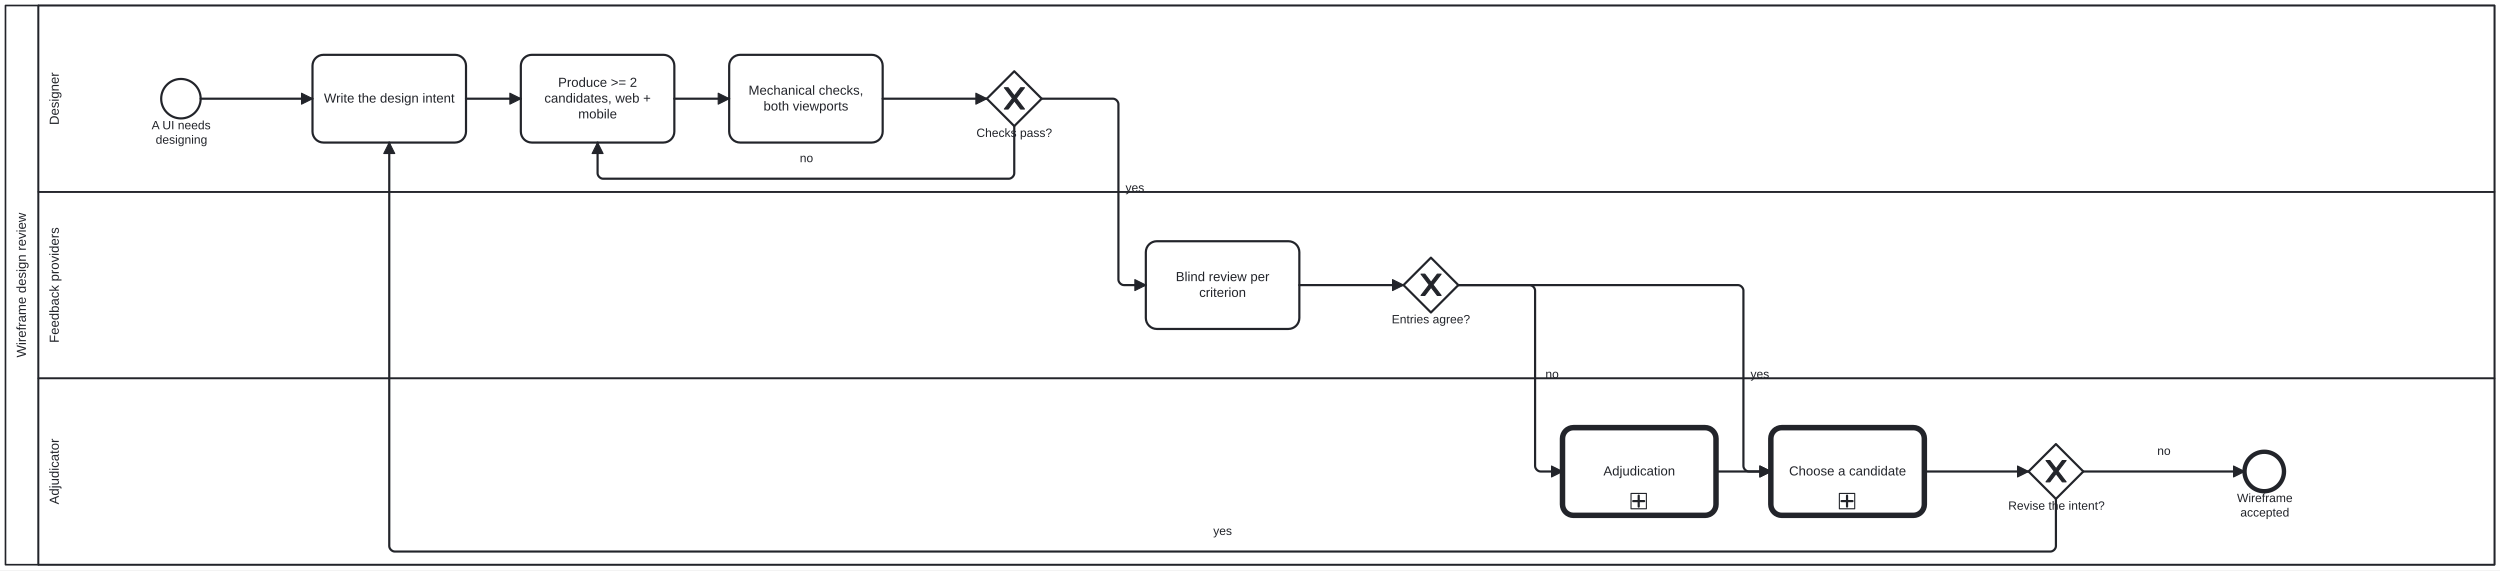
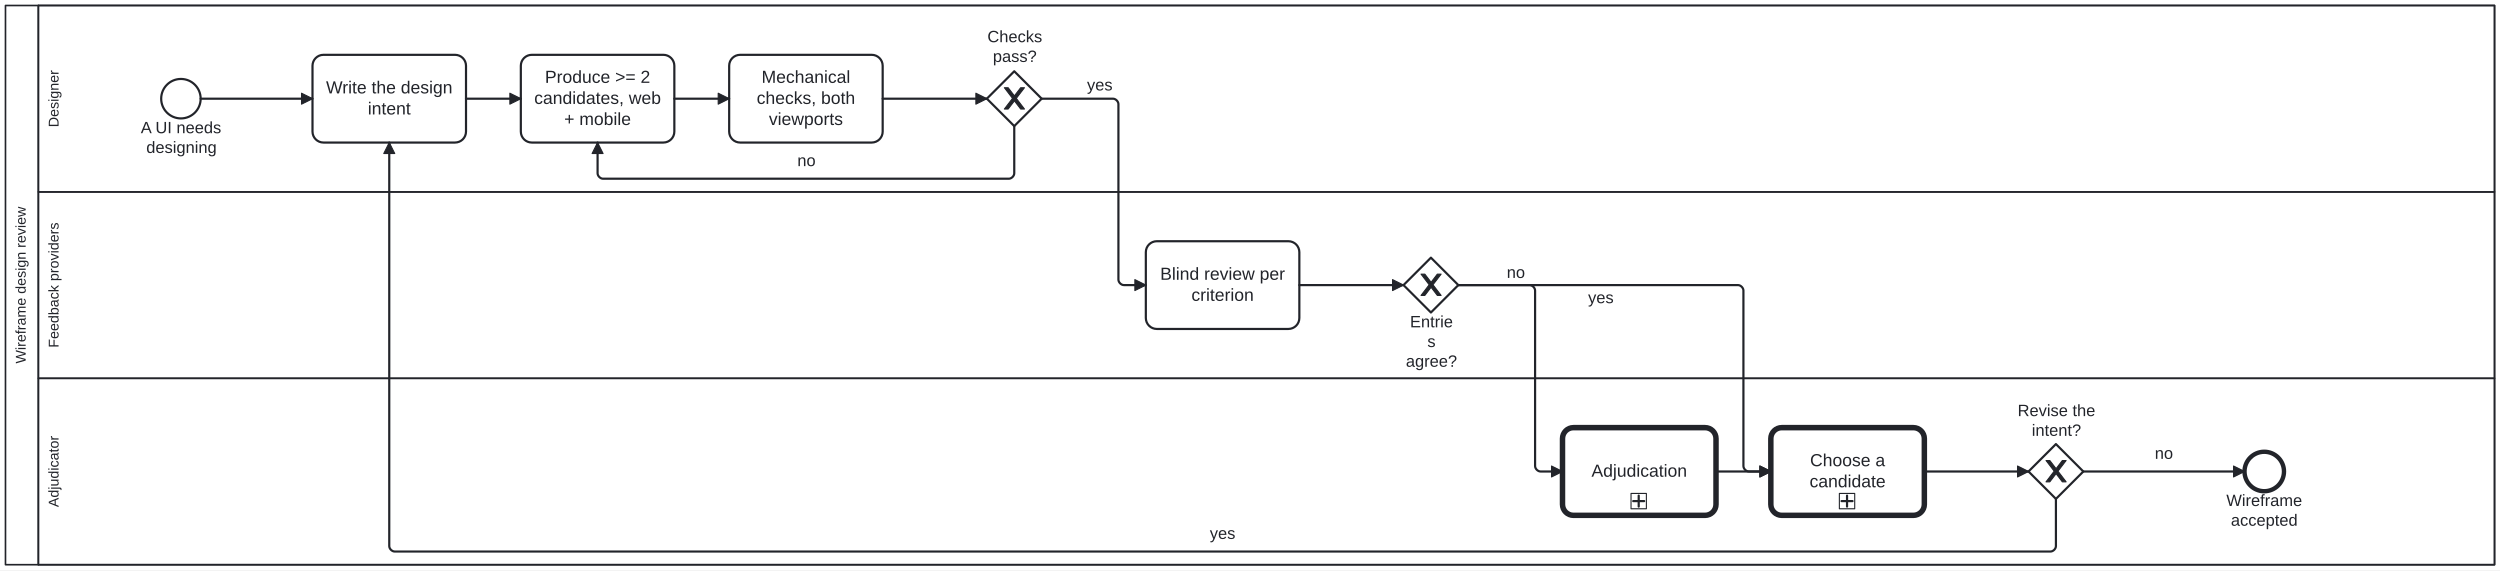
<svg xmlns="http://www.w3.org/2000/svg" width="100%" style="max-width:100%;height:auto" viewBox="155 75 2280 520" version="1.1">
  <rect x="155" y="75" width="2280" height="520" fill="#ffffff" />
  <g class="djs-group">
    <g class="djs-element djs-shape" data-element-id="Participant_Process_WireframeDesignReview" style="display: block;" transform="matrix(1 0 0 1 160 80)">
      <g class="djs-visual">
        <rect x="0" y="0" width="2270" height="510" rx="0" ry="0" style="stroke-linecap: round; stroke-linejoin: round; stroke: rgb(34, 36, 42); stroke-width: 1.5px; fill: white; fill-opacity: 0.95;" />
        <path style="fill: none; stroke-linecap: round; stroke-linejoin: round; stroke: rgb(34, 36, 42); stroke-width: 1.5px;" d="M30,0L30,510" />
-         <text lineHeight="1.2" class="djs-label" style="font-family: Arial, sans-serif; font-size: 12px; font-weight: normal; fill: rgb(34, 36, 42);" transform="matrix(-1.83697e-16 -1 1 -1.83697e-16 0 510)">
-           <tspan x="188.979" y="18.6">Wireframe design review</tspan>
+         <text lineHeight="1.05" class="djs-label" transform="matrix(-1.83697e-16 -1 1 -1.83697e-16 0 510)" style="font-family: Arial, sans-serif; font-size: 13px; font-weight: normal; fill: rgb(34, 36, 42);">
+           <tspan x="183.478" y="18.413">Wireframe design review</tspan>
        </text>
      </g>
      <rect class="djs-hit djs-hit-all" x="0" y="0" width="2270" height="510" style="fill: none; stroke-opacity: 0; stroke: white; stroke-width: 15px;" />
    </g>
    <g class="djs-children">
      <g class="djs-group">
        <g class="djs-element djs-shape" data-element-id="Lane_Adjudicator" style="display: block;" transform="matrix(1 0 0 1 190 420)">
          <g class="djs-visual">
            <rect x="0" y="0" width="2240" height="170" rx="0" ry="0" style="stroke-linecap: round; stroke-linejoin: round; stroke: rgb(34, 36, 42); stroke-width: 1.5px; fill: white; fill-opacity: 0.25;" />
-             <text lineHeight="1.2" class="djs-label" style="font-family: Arial, sans-serif; font-size: 12px; font-weight: normal; fill: rgb(34, 36, 42);" transform="matrix(-1.83697e-16 -1 1 -1.83697e-16 0 170)">
-               <tspan x="54.982" y="18.6">Adjudicator</tspan>
+             <text lineHeight="1.05" class="djs-label" transform="matrix(-1.83697e-16 -1 1 -1.83697e-16 0 170)" style="font-family: Arial, sans-serif; font-size: 13px; font-weight: normal; fill: rgb(34, 36, 42);">
+               <tspan x="52.481" y="18.413">Adjudicator</tspan>
            </text>
          </g>
          <rect class="djs-hit djs-hit-all" x="0" y="0" width="2240" height="170" style="fill: none; stroke-opacity: 0; stroke: white; stroke-width: 15px;" />
        </g>
      </g>
      <g class="djs-group">
        <g class="djs-element djs-shape" data-element-id="Lane_Reviewers" style="display: block;" transform="matrix(1 0 0 1 190 250)">
          <g class="djs-visual">
            <rect x="0" y="0" width="2240" height="170" rx="0" ry="0" style="stroke-linecap: round; stroke-linejoin: round; stroke: rgb(34, 36, 42); stroke-width: 1.5px; fill: white; fill-opacity: 0.25;" />
-             <text lineHeight="1.2" class="djs-label" style="font-family: Arial, sans-serif; font-size: 12px; font-weight: normal; fill: rgb(34, 36, 42);" transform="matrix(-1.83697e-16 -1 1 -1.83697e-16 0 170)">
-               <tspan x="32.307" y="18.6">Feedback providers</tspan>
+             <text lineHeight="1.05" class="djs-label" transform="matrix(-1.83697e-16 -1 1 -1.83697e-16 0 170)" style="font-family: Arial, sans-serif; font-size: 13px; font-weight: normal; fill: rgb(34, 36, 42);">
+               <tspan x="27.916" y="18.413">Feedback providers</tspan>
            </text>
          </g>
          <rect class="djs-hit djs-hit-all" x="0" y="0" width="2240" height="170" style="fill: none; stroke-opacity: 0; stroke: white; stroke-width: 15px;" />
        </g>
      </g>
      <g class="djs-group">
        <g class="djs-element djs-shape" data-element-id="Lane_Designer" style="display: block;" transform="matrix(1 0 0 1 190 80)">
          <g class="djs-visual">
            <rect x="0" y="0" width="2240" height="170" rx="0" ry="0" style="stroke-linecap: round; stroke-linejoin: round; stroke: rgb(34, 36, 42); stroke-width: 1.5px; fill: white; fill-opacity: 0.25;" />
-             <text lineHeight="1.2" class="djs-label" style="font-family: Arial, sans-serif; font-size: 12px; font-weight: normal; fill: rgb(34, 36, 42);" transform="matrix(-1.83697e-16 -1 1 -1.83697e-16 0 170)">
-               <tspan x="60.988" y="18.6">Designer</tspan>
+             <text lineHeight="1.05" class="djs-label" transform="matrix(-1.83697e-16 -1 1 -1.83697e-16 0 170)" style="font-family: Arial, sans-serif; font-size: 13px; font-weight: normal; fill: rgb(34, 36, 42);">
+               <tspan x="58.987" y="18.413">Designer</tspan>
            </text>
          </g>
          <rect class="djs-hit djs-hit-all" x="0" y="0" width="2240" height="170" style="fill: none; stroke-opacity: 0; stroke: white; stroke-width: 15px;" />
        </g>
      </g>
      <g class="djs-group">
        <g class="djs-element djs-shape" data-element-id="Start_WDR" style="display: block;" transform="matrix(1 0 0 1 302 147)">
          <g class="djs-visual">
            <circle cx="18" cy="18" r="18" style="stroke-linecap: round; stroke-linejoin: round; stroke: rgb(34, 36, 42); stroke-width: 2px; fill: white; fill-opacity: 0.95;" />
          </g>
          <rect class="djs-hit djs-hit-all" x="0" y="0" width="36" height="36" style="fill: none; stroke-opacity: 0; stroke: white; stroke-width: 15px;" />
        </g>
      </g>
      <g class="djs-group">
-         <g class="djs-element djs-shape" data-element-id="Start_WDR_label" style="display: block;" transform="matrix(1 0 0 1 293 183)">
-           <g class="djs-visual">
-             <text lineHeight="1.2" class="djs-label" style="font-family: Arial, sans-serif; font-size: 11px; font-weight: normal; fill: rgb(34, 36, 42);">
-               <tspan x="0.29" y="9.9">A UI needs</tspan>
-               <tspan x="3.953" y="23.1">designing</tspan>
-             </text>
-           </g>
-           <rect class="djs-hit djs-hit-all" x="0" y="0" width="55" height="27" style="fill: none; stroke-opacity: 0; stroke: white; stroke-width: 15px;" />
+         <g class="djs-element djs-shape" data-element-id="Start_WDR_label" style="display: block;" transform="matrix(1 0 0 1 283 183)">
+           <g class="djs-visual">
+             <text lineHeight="1.2" class="djs-label" style="font-family: Arial, sans-serif; font-size: 15px; font-weight: normal; fill: rgb(34, 36, 42);">
+               <tspan x="0.396" y="13.5">A UI needs</tspan>
+               <tspan x="5.391" y="31.5">designing</tspan>
+             </text>
+           </g>
+           <rect class="djs-hit djs-hit-all" x="0" y="0" width="75" height="36" style="fill: none; stroke-opacity: 0; stroke: white; stroke-width: 15px;" />
        </g>
      </g>
      <g class="djs-group">
        <g class="djs-element djs-shape" data-element-id="D_Intent" style="display: block;" transform="matrix(1 0 0 1 440 125)">
          <g class="djs-visual">
            <rect x="0" y="0" width="140" height="80" rx="10" ry="10" style="stroke-linecap: round; stroke-linejoin: round; stroke: rgb(34, 36, 42); stroke-width: 2px; fill: white; fill-opacity: 0.95;" />
-             <text lineHeight="1.2" class="djs-label" style="font-family: Arial, sans-serif; font-size: 12px; font-weight: normal; fill: rgb(34, 36, 42);">
-               <tspan x="10.41" y="43.6">Write the design intent</tspan>
+             <text lineHeight="1.2" class="djs-label" style="font-family: Arial, sans-serif; font-size: 16px; font-weight: normal; fill: rgb(34, 36, 42);">
+               <tspan x="12.34" y="35.2">Write the design </tspan>
+               <tspan x="50.43" y="54.4">intent</tspan>
            </text>
          </g>
          <rect class="djs-hit djs-hit-all" x="0" y="0" width="140" height="80" style="fill: none; stroke-opacity: 0; stroke: white; stroke-width: 15px;" />
        </g>
      </g>
      <g class="djs-group">
        <g class="djs-element djs-shape" data-element-id="D_Candidates" style="display: block;" transform="matrix(1 0 0 1 630 125)">
          <g class="djs-visual">
            <rect x="0" y="0" width="140" height="80" rx="10" ry="10" style="stroke-linecap: round; stroke-linejoin: round; stroke: rgb(34, 36, 42); stroke-width: 2px; fill: white; fill-opacity: 0.95;" />
-             <text lineHeight="1.2" class="djs-label" style="font-family: Arial, sans-serif; font-size: 12px; font-weight: normal; fill: rgb(34, 36, 42);">
-               <tspan x="33.974" y="29.2">Produce &gt;= 2 </tspan>
-               <tspan x="21.467" y="43.6">candidates, web + </tspan>
-               <tspan x="52.325" y="58">mobile</tspan>
+             <text lineHeight="1.2" class="djs-label" style="font-family: Arial, sans-serif; font-size: 16px; font-weight: normal; fill: rgb(34, 36, 42);">
+               <tspan x="21.965" y="25.6">Produce &gt;= 2 </tspan>
+               <tspan x="12.184" y="44.8">candidates, web </tspan>
+               <tspan x="39.539" y="64">+ mobile</tspan>
            </text>
          </g>
          <rect class="djs-hit djs-hit-all" x="0" y="0" width="140" height="80" style="fill: none; stroke-opacity: 0; stroke: white; stroke-width: 15px;" />
        </g>
      </g>
      <g class="djs-group">
        <g class="djs-element djs-shape" data-element-id="D_Check" style="display: block;" transform="matrix(1 0 0 1 820 125)">
          <g class="djs-visual">
            <rect x="0" y="0" width="140" height="80" rx="10" ry="10" style="stroke-linecap: round; stroke-linejoin: round; stroke: rgb(34, 36, 42); stroke-width: 2px; fill: white; fill-opacity: 0.95;" />
-             <text lineHeight="1.2" class="djs-label" style="font-family: Arial, sans-serif; font-size: 12px; font-weight: normal; fill: rgb(34, 36, 42);">
-               <tspan x="17.644" y="36.4">Mechanical checks, </tspan>
-               <tspan x="31.313" y="50.8">both viewports</tspan>
+             <text lineHeight="1.2" class="djs-label" style="font-family: Arial, sans-serif; font-size: 16px; font-weight: normal; fill: rgb(34, 36, 42);">
+               <tspan x="29.535" y="25.6">Mechanical </tspan>
+               <tspan x="25.086" y="44.8">checks, both </tspan>
+               <tspan x="36.211" y="64">viewports</tspan>
            </text>
          </g>
          <rect class="djs-hit djs-hit-all" x="0" y="0" width="140" height="80" style="fill: none; stroke-opacity: 0; stroke: white; stroke-width: 15px;" />
        </g>
      </g>
      <g class="djs-group">
        <g class="djs-element djs-shape" data-element-id="GW_Checks" style="display: block;" transform="matrix(1 0 0 1 1055 140)">
          <g class="djs-visual">
            <polygon points="25,0 50,25 25,50 0,25" style="stroke-linecap: round; stroke-linejoin: round; stroke: rgb(34, 36, 42); stroke-width: 2px; fill: white; fill-opacity: 0.95;" />
            <path d="m 16,15 7.429,9.714 -7.429,9.714 3.429,0 5.714,-7.464 5.714,7.464 3.429,0 -7.429,-9.714 7.429,-9.714 -3.429,0 -5.714,7.464 -5.714,-7.464 -3.429,0 z" style="fill: rgb(34, 36, 42); stroke-linecap: round; stroke-linejoin: round; stroke: rgb(34, 36, 42); stroke-width: 1px;" />
          </g>
          <rect class="djs-hit djs-hit-all" x="0" y="0" width="50" height="50" style="fill: none; stroke-opacity: 0; stroke: white; stroke-width: 15px;" />
        </g>
      </g>
      <g class="djs-group">
-         <g class="djs-element djs-shape" data-element-id="GW_Checks_label" style="display: block;" transform="matrix(1 0 0 1 1045 190)">
-           <g class="djs-visual">
-             <text lineHeight="1.2" class="djs-label" style="font-family: Arial, sans-serif; font-size: 11px; font-weight: normal; fill: rgb(34, 36, 42);">
-               <tspan x="0.456" y="9.9">Checks pass?</tspan>
-             </text>
-           </g>
-           <rect class="djs-hit djs-hit-all" x="0" y="0" width="70" height="14" style="fill: none; stroke-opacity: 0; stroke: white; stroke-width: 15px;" />
+         <g class="djs-element djs-shape" data-element-id="GW_Checks_label" style="display: block;" transform="matrix(1 0 0 1 1055 100)">
+           <g class="djs-visual">
+             <text lineHeight="1.2" class="djs-label" style="font-family: Arial, sans-serif; font-size: 15px; font-weight: normal; fill: rgb(34, 36, 42);">
+               <tspan x="0.491" y="13.5">Checks</tspan>
+               <tspan x="5.487" y="31.5">pass?</tspan>
+             </text>
+           </g>
+           <rect class="djs-hit djs-hit-all" x="0" y="0" width="51" height="36" style="fill: none; stroke-opacity: 0; stroke: white; stroke-width: 15px;" />
        </g>
      </g>
      <g class="djs-group">
        <g class="djs-element djs-shape" data-element-id="R_Review" style="display: block;" transform="matrix(1 0 0 1 1200 295)">
          <g class="djs-visual">
            <rect x="0" y="0" width="140" height="80" rx="10" ry="10" style="stroke-linecap: round; stroke-linejoin: round; stroke: rgb(34, 36, 42); stroke-width: 2px; fill: white; fill-opacity: 0.95;" />
-             <text lineHeight="1.2" class="djs-label" style="font-family: Arial, sans-serif; font-size: 12px; font-weight: normal; fill: rgb(34, 36, 42);">
-               <tspan x="27.314" y="36.4">Blind review per </tspan>
-               <tspan x="48.66" y="50.8">criterion</tspan>
+             <text lineHeight="1.2" class="djs-label" style="font-family: Arial, sans-serif; font-size: 16px; font-weight: normal; fill: rgb(34, 36, 42);">
+               <tspan x="13.086" y="35.2">Blind review per </tspan>
+               <tspan x="41.547" y="54.4">criterion</tspan>
            </text>
          </g>
          <rect class="djs-hit djs-hit-all" x="0" y="0" width="140" height="80" style="fill: none; stroke-opacity: 0; stroke: white; stroke-width: 15px;" />
        </g>
      </g>
      <g class="djs-group">
        <g class="djs-element djs-shape" data-element-id="GW_Agree" style="display: block;" transform="matrix(1 0 0 1 1435 310)">
          <g class="djs-visual">
            <polygon points="25,0 50,25 25,50 0,25" style="stroke-linecap: round; stroke-linejoin: round; stroke: rgb(34, 36, 42); stroke-width: 2px; fill: white; fill-opacity: 0.95;" />
            <path d="m 16,15 7.429,9.714 -7.429,9.714 3.429,0 5.714,-7.464 5.714,7.464 3.429,0 -7.429,-9.714 7.429,-9.714 -3.429,0 -5.714,7.464 -5.714,-7.464 -3.429,0 z" style="fill: rgb(34, 36, 42); stroke-linecap: round; stroke-linejoin: round; stroke: rgb(34, 36, 42); stroke-width: 1px;" />
          </g>
          <rect class="djs-hit djs-hit-all" x="0" y="0" width="50" height="50" style="fill: none; stroke-opacity: 0; stroke: white; stroke-width: 15px;" />
        </g>
      </g>
      <g class="djs-group">
-         <g class="djs-element djs-shape" data-element-id="GW_Agree_label" style="display: block;" transform="matrix(1 0 0 1 1424 360)">
-           <g class="djs-visual">
-             <text lineHeight="1.2" class="djs-label" style="font-family: Arial, sans-serif; font-size: 11px; font-weight: normal; fill: rgb(34, 36, 42);">
-               <tspan x="0.229" y="9.9">Entries agree?</tspan>
-             </text>
-           </g>
-           <rect class="djs-hit djs-hit-all" x="0" y="0" width="72" height="14" style="fill: none; stroke-opacity: 0; stroke: white; stroke-width: 15px;" />
+         <g class="djs-element djs-shape" data-element-id="GW_Agree_label" style="display: block;" transform="matrix(1 0 0 1 1437 360)">
+           <g class="djs-visual">
+             <text lineHeight="1.2" class="djs-label" style="font-family: Arial, sans-serif; font-size: 15px; font-weight: normal; fill: rgb(34, 36, 42);">
+               <tspan x="3.908" y="13.5">Entrie</tspan>
+               <tspan x="19.75" y="31.5">s </tspan>
+               <tspan x="0.147" y="49.5">agree?</tspan>
+             </text>
+           </g>
+           <rect class="djs-hit djs-hit-all" x="0" y="0" width="47" height="36" style="fill: none; stroke-opacity: 0; stroke: white; stroke-width: 15px;" />
        </g>
      </g>
      <g class="djs-group">
        <a class="fa-subprocess-link" href="https://litlfred.github.io/folio-assistant/cat-harness/process/Process_CriterionAdjudication" target="_top">
          <g class="djs-element djs-shape" data-element-id="Call_Adjudicate" style="display: block;" transform="matrix(1 0 0 1 1580 465)">
            <g class="djs-visual">
              <rect x="0" y="0" width="140" height="80" rx="10" ry="10" style="stroke-linecap: round; stroke-linejoin: round; stroke: rgb(34, 36, 42); stroke-width: 5px; fill: white; fill-opacity: 0.95;" />
-               <text lineHeight="1.2" class="djs-label" style="font-family: Arial, sans-serif; font-size: 12px; font-weight: normal; fill: rgb(34, 36, 42);">
-                 <tspan x="37.311" y="43.6">Adjudication</tspan>
+               <text lineHeight="1.2" class="djs-label" style="font-family: Arial, sans-serif; font-size: 16px; font-weight: normal; fill: rgb(34, 36, 42);">
+                 <tspan x="26.414" y="44.8">Adjudication</tspan>
              </text>
              <rect x="0" y="0" width="14" height="14" rx="0" ry="0" style="stroke-linecap: round; stroke-linejoin: round; stroke: rgb(34, 36, 42); stroke-width: 1px; fill: white;" transform="matrix(1 0 0 1 62.5 60)" />
              <path data-marker="sub-process" d="m62.5,60 m 7,2 l 0,10 m -5,-5 l 10,0" style="fill: white; stroke-linecap: round; stroke-linejoin: round; stroke: rgb(34, 36, 42); stroke-width: 2px;" />
            </g>
            <rect class="djs-hit djs-hit-all" x="0" y="0" width="140" height="80" style="fill: none; stroke-opacity: 0; stroke: white; stroke-width: 15px;" />
          </g>
        </a>
      </g>
      <g class="djs-group">
        <a class="fa-subprocess-link" href="https://litlfred.github.io/folio-assistant/cat-harness/process/Process_OptionsAnalysis" target="_top">
          <g class="djs-element djs-shape" data-element-id="Call_Choose" style="display: block;" transform="matrix(1 0 0 1 1770 465)">
            <g class="djs-visual">
              <rect x="0" y="0" width="140" height="80" rx="10" ry="10" style="stroke-linecap: round; stroke-linejoin: round; stroke: rgb(34, 36, 42); stroke-width: 5px; fill: white; fill-opacity: 0.95;" />
-               <text lineHeight="1.2" class="djs-label" style="font-family: Arial, sans-serif; font-size: 12px; font-weight: normal; fill: rgb(34, 36, 42);">
-                 <tspan x="16.627" y="43.6">Choose a candidate</tspan>
+               <text lineHeight="1.2" class="djs-label" style="font-family: Arial, sans-serif; font-size: 16px; font-weight: normal; fill: rgb(34, 36, 42);">
+                 <tspan x="35.754" y="35.2">Choose a </tspan>
+                 <tspan x="35.305" y="54.4">candidate</tspan>
              </text>
              <rect x="0" y="0" width="14" height="14" rx="0" ry="0" style="stroke-linecap: round; stroke-linejoin: round; stroke: rgb(34, 36, 42); stroke-width: 1px; fill: white;" transform="matrix(1 0 0 1 62.5 60)" />
              <path data-marker="sub-process" d="m62.5,60 m 7,2 l 0,10 m -5,-5 l 10,0" style="fill: white; stroke-linecap: round; stroke-linejoin: round; stroke: rgb(34, 36, 42); stroke-width: 2px;" />
            </g>
            <rect class="djs-hit djs-hit-all" x="0" y="0" width="140" height="80" style="fill: none; stroke-opacity: 0; stroke: white; stroke-width: 15px;" />
          </g>
        </a>
      </g>
      <g class="djs-group">
        <g class="djs-element djs-shape" data-element-id="GW_Iterate" style="display: block;" transform="matrix(1 0 0 1 2005 480)">
          <g class="djs-visual">
            <polygon points="25,0 50,25 25,50 0,25" style="stroke-linecap: round; stroke-linejoin: round; stroke: rgb(34, 36, 42); stroke-width: 2px; fill: white; fill-opacity: 0.95;" />
            <path d="m 16,15 7.429,9.714 -7.429,9.714 3.429,0 5.714,-7.464 5.714,7.464 3.429,0 -7.429,-9.714 7.429,-9.714 -3.429,0 -5.714,7.464 -5.714,-7.464 -3.429,0 z" style="fill: rgb(34, 36, 42); stroke-linecap: round; stroke-linejoin: round; stroke: rgb(34, 36, 42); stroke-width: 1px;" />
          </g>
          <rect class="djs-hit djs-hit-all" x="0" y="0" width="50" height="50" style="fill: none; stroke-opacity: 0; stroke: white; stroke-width: 15px;" />
        </g>
      </g>
      <g class="djs-group">
-         <g class="djs-element djs-shape" data-element-id="GW_Iterate_label" style="display: block;" transform="matrix(1 0 0 1 1986 530)">
-           <g class="djs-visual">
-             <text lineHeight="1.2" class="djs-label" style="font-family: Arial, sans-serif; font-size: 11px; font-weight: normal; fill: rgb(34, 36, 42);">
-               <tspan x="0.473" y="9.9">Revise the intent?</tspan>
-             </text>
-           </g>
-           <rect class="djs-hit djs-hit-all" x="0" y="0" width="89" height="14" style="fill: none; stroke-opacity: 0; stroke: white; stroke-width: 15px;" />
+         <g class="djs-element djs-shape" data-element-id="GW_Iterate_label" style="display: block;" transform="matrix(1 0 0 1 1995 441)">
+           <g class="djs-visual">
+             <text lineHeight="1.2" class="djs-label" style="font-family: Arial, sans-serif; font-size: 15px; font-weight: normal; fill: rgb(34, 36, 42);">
+               <tspan x="0.065" y="13.5">Revise the</tspan>
+               <tspan x="12.982" y="31.5">intent?</tspan>
+             </text>
+           </g>
+           <rect class="djs-hit djs-hit-all" x="0" y="0" width="71" height="36" style="fill: none; stroke-opacity: 0; stroke: white; stroke-width: 15px;" />
        </g>
      </g>
      <g class="djs-group">
        <g class="djs-element djs-shape" data-element-id="End_WDR" style="display: block;" transform="matrix(1 0 0 1 2202 487)">
          <g class="djs-visual">
            <circle cx="18" cy="18" r="18" style="stroke-linecap: round; stroke-linejoin: round; stroke: rgb(34, 36, 42); stroke-width: 4px; fill: white; fill-opacity: 0.95;" />
          </g>
          <rect class="djs-hit djs-hit-all" x="0" y="0" width="36" height="36" style="fill: none; stroke-opacity: 0; stroke: white; stroke-width: 15px;" />
        </g>
      </g>
      <g class="djs-group">
-         <g class="djs-element djs-shape" data-element-id="End_WDR_label" style="display: block;" transform="matrix(1 0 0 1 2195 523)">
-           <g class="djs-visual">
-             <text lineHeight="1.2" class="djs-label" style="font-family: Arial, sans-serif; font-size: 11px; font-weight: normal; fill: rgb(34, 36, 42);">
-               <tspan x="0.138" y="9.9">Wireframe</tspan>
-               <tspan x="3.178" y="23.1">accepted</tspan>
-             </text>
-           </g>
-           <rect class="djs-hit djs-hit-all" x="0" y="0" width="51" height="27" style="fill: none; stroke-opacity: 0; stroke: white; stroke-width: 15px;" />
+         <g class="djs-element djs-shape" data-element-id="End_WDR_label" style="display: block;" transform="matrix(1 0 0 1 2185 523)">
+           <g class="djs-visual">
+             <text lineHeight="1.2" class="djs-label" style="font-family: Arial, sans-serif; font-size: 15px; font-weight: normal; fill: rgb(34, 36, 42);">
+               <tspan x="0.415" y="13.5">Wireframe</tspan>
+               <tspan x="4.561" y="31.5">accepted</tspan>
+             </text>
+           </g>
+           <rect class="djs-hit djs-hit-all" x="0" y="0" width="70" height="36" style="fill: none; stroke-opacity: 0; stroke: white; stroke-width: 15px;" />
        </g>
      </g>
      <g class="djs-group">
        <g class="djs-element djs-connection" data-element-id="SF_Process_WireframeDesignReview_1" style="display: block;">
          <g class="djs-visual">
            <defs>
              <marker id="folio-marker-1" viewBox="0 0 20 20" refX="11" refY="10" markerWidth="10" markerHeight="10" orient="auto">
                <path d="M 1 5 L 11 10 L 1 15 Z" style="stroke-linecap: round; stroke-linejoin: round; stroke: rgb(34, 36, 42); stroke-width: 1px; fill: rgb(34, 36, 42);" />
              </marker>
            </defs>
            <path data-corner-radius="5" style="fill: none; stroke-linecap: round; stroke-linejoin: round; stroke: rgb(34, 36, 42); stroke-width: 2px; marker-end: url('#folio-marker-1');" d="M338,165L440,165" />
          </g>
          <path d="M338,165L440,165" class="djs-hit djs-hit-stroke" style="fill: none; stroke-opacity: 0; stroke: white; stroke-width: 15px;" />
        </g>
      </g>
      <g class="djs-group">
        <g class="djs-element djs-connection" data-element-id="SF_Process_WireframeDesignReview_2" style="display: block;">
          <g class="djs-visual">
            <defs>
              <marker id="folio-marker-2" viewBox="0 0 20 20" refX="11" refY="10" markerWidth="10" markerHeight="10" orient="auto">
                <path d="M 1 5 L 11 10 L 1 15 Z" style="stroke-linecap: round; stroke-linejoin: round; stroke: rgb(34, 36, 42); stroke-width: 1px; fill: rgb(34, 36, 42);" />
              </marker>
            </defs>
            <path data-corner-radius="5" style="fill: none; stroke-linecap: round; stroke-linejoin: round; stroke: rgb(34, 36, 42); stroke-width: 2px; marker-end: url('#folio-marker-2');" d="M580,165L630,165" />
          </g>
          <path d="M580,165L630,165" class="djs-hit djs-hit-stroke" style="fill: none; stroke-opacity: 0; stroke: white; stroke-width: 15px;" />
        </g>
      </g>
      <g class="djs-group">
        <g class="djs-element djs-connection" data-element-id="SF_Process_WireframeDesignReview_3" style="display: block;">
          <g class="djs-visual">
            <defs>
              <marker id="folio-marker-3" viewBox="0 0 20 20" refX="11" refY="10" markerWidth="10" markerHeight="10" orient="auto">
                <path d="M 1 5 L 11 10 L 1 15 Z" style="stroke-linecap: round; stroke-linejoin: round; stroke: rgb(34, 36, 42); stroke-width: 1px; fill: rgb(34, 36, 42);" />
              </marker>
            </defs>
            <path data-corner-radius="5" style="fill: none; stroke-linecap: round; stroke-linejoin: round; stroke: rgb(34, 36, 42); stroke-width: 2px; marker-end: url('#folio-marker-3');" d="M770,165L820,165" />
          </g>
          <path d="M770,165L820,165" class="djs-hit djs-hit-stroke" style="fill: none; stroke-opacity: 0; stroke: white; stroke-width: 15px;" />
        </g>
      </g>
      <g class="djs-group">
        <g class="djs-element djs-connection" data-element-id="SF_Process_WireframeDesignReview_4" style="display: block;">
          <g class="djs-visual">
            <defs>
              <marker id="folio-marker-4" viewBox="0 0 20 20" refX="11" refY="10" markerWidth="10" markerHeight="10" orient="auto">
                <path d="M 1 5 L 11 10 L 1 15 Z" style="stroke-linecap: round; stroke-linejoin: round; stroke: rgb(34, 36, 42); stroke-width: 1px; fill: rgb(34, 36, 42);" />
              </marker>
            </defs>
            <path data-corner-radius="5" style="fill: none; stroke-linecap: round; stroke-linejoin: round; stroke: rgb(34, 36, 42); stroke-width: 2px; marker-end: url('#folio-marker-4');" d="M960,165L1055,165" />
          </g>
          <path d="M960,165L1055,165" class="djs-hit djs-hit-stroke" style="fill: none; stroke-opacity: 0; stroke: white; stroke-width: 15px;" />
        </g>
      </g>
      <g class="djs-group">
        <g class="djs-element djs-connection" data-element-id="SF_Process_WireframeDesignReview_5" style="display: block;">
          <g class="djs-visual">
            <defs>
              <marker id="folio-marker-5" viewBox="0 0 20 20" refX="11" refY="10" markerWidth="10" markerHeight="10" orient="auto">
                <path d="M 1 5 L 11 10 L 1 15 Z" style="stroke-linecap: round; stroke-linejoin: round; stroke: rgb(34, 36, 42); stroke-width: 1px; fill: rgb(34, 36, 42);" />
              </marker>
            </defs>
            <path data-corner-radius="5" style="fill: none; stroke-linecap: round; stroke-linejoin: round; stroke: rgb(34, 36, 42); stroke-width: 2px; marker-end: url('#folio-marker-5');" d="M1105,165L1170,165C1172.5,165,1175,167.5,1175,170L1175,330C1175,332.5,1177.5,335,1180,335L1200,335" />
          </g>
          <path d="M1105,165L1175,165L1175,335L1200,335" class="djs-hit djs-hit-stroke" style="fill: none; stroke-opacity: 0; stroke: white; stroke-width: 15px;" />
        </g>
      </g>
      <g class="djs-group">
-         <g class="djs-element djs-shape" data-element-id="SF_Process_WireframeDesignReview_5_label" style="display: block;" transform="matrix(1 0 0 1 1181 240)">
-           <g class="djs-visual">
-             <text lineHeight="1.2" class="djs-label" style="font-family: Arial, sans-serif; font-size: 11px; font-weight: normal; fill: rgb(34, 36, 42);">
-               <tspan x="0.441" y="9.9">yes</tspan>
-             </text>
-           </g>
-           <rect class="djs-hit djs-hit-all" x="0" y="0" width="18" height="14" style="fill: none; stroke-opacity: 0; stroke: white; stroke-width: 15px;" />
+         <g class="djs-element djs-shape" data-element-id="SF_Process_WireframeDesignReview_5_label" style="display: block;" transform="matrix(1 0 0 1 1146 144)">
+           <g class="djs-visual">
+             <text lineHeight="1.2" class="djs-label" style="font-family: Arial, sans-serif; font-size: 15px; font-weight: normal; fill: rgb(34, 36, 42);">
+               <tspan x="0.329" y="13.5">yes</tspan>
+             </text>
+           </g>
+           <rect class="djs-hit djs-hit-all" x="0" y="0" width="24" height="18" style="fill: none; stroke-opacity: 0; stroke: white; stroke-width: 15px;" />
        </g>
      </g>
      <g class="djs-group">
        <g class="djs-element djs-connection" data-element-id="SF_Process_WireframeDesignReview_6" style="display: block;">
          <g class="djs-visual">
            <defs>
              <marker id="folio-marker-6" viewBox="0 0 20 20" refX="11" refY="10" markerWidth="10" markerHeight="10" orient="auto">
                <path d="M 1 5 L 11 10 L 1 15 Z" style="stroke-linecap: round; stroke-linejoin: round; stroke: rgb(34, 36, 42); stroke-width: 1px; fill: rgb(34, 36, 42);" />
              </marker>
            </defs>
            <path data-corner-radius="5" style="fill: none; stroke-linecap: round; stroke-linejoin: round; stroke: rgb(34, 36, 42); stroke-width: 2px; marker-end: url('#folio-marker-6');" d="M1080,190L1080,233C1080,235.5,1077.5,238,1075,238L705,238C702.5,238,700,235.5,700,233L700,205" />
          </g>
          <path d="M1080,190L1080,238L700,238L700,205" class="djs-hit djs-hit-stroke" style="fill: none; stroke-opacity: 0; stroke: white; stroke-width: 15px;" />
        </g>
      </g>
      <g class="djs-group">
-         <g class="djs-element djs-shape" data-element-id="SF_Process_WireframeDesignReview_6_label" style="display: block;" transform="matrix(1 0 0 1 884 213)">
-           <g class="djs-visual">
-             <text lineHeight="1.2" class="djs-label" style="font-family: Arial, sans-serif; font-size: 11px; font-weight: normal; fill: rgb(34, 36, 42);">
-               <tspan x="0.382" y="9.9">no</tspan>
-             </text>
-           </g>
-           <rect class="djs-hit djs-hit-all" x="0" y="0" width="13" height="14" style="fill: none; stroke-opacity: 0; stroke: white; stroke-width: 15px;" />
+         <g class="djs-element djs-shape" data-element-id="SF_Process_WireframeDesignReview_6_label" style="display: block;" transform="matrix(1 0 0 1 882 213)">
+           <g class="djs-visual">
+             <text lineHeight="1.2" class="djs-label" style="font-family: Arial, sans-serif; font-size: 15px; font-weight: normal; fill: rgb(34, 36, 42);">
+               <tspan x="0.158" y="13.5">no</tspan>
+             </text>
+           </g>
+           <rect class="djs-hit djs-hit-all" x="0" y="0" width="17" height="18" style="fill: none; stroke-opacity: 0; stroke: white; stroke-width: 15px;" />
        </g>
      </g>
      <g class="djs-group">
        <g class="djs-element djs-connection" data-element-id="SF_Process_WireframeDesignReview_7" style="display: block;">
          <g class="djs-visual">
            <defs>
              <marker id="folio-marker-7" viewBox="0 0 20 20" refX="11" refY="10" markerWidth="10" markerHeight="10" orient="auto">
                <path d="M 1 5 L 11 10 L 1 15 Z" style="stroke-linecap: round; stroke-linejoin: round; stroke: rgb(34, 36, 42); stroke-width: 1px; fill: rgb(34, 36, 42);" />
              </marker>
            </defs>
            <path data-corner-radius="5" style="fill: none; stroke-linecap: round; stroke-linejoin: round; stroke: rgb(34, 36, 42); stroke-width: 2px; marker-end: url('#folio-marker-7');" d="M1340,335L1435,335" />
          </g>
          <path d="M1340,335L1435,335" class="djs-hit djs-hit-stroke" style="fill: none; stroke-opacity: 0; stroke: white; stroke-width: 15px;" />
        </g>
      </g>
      <g class="djs-group">
        <g class="djs-element djs-connection" data-element-id="SF_Process_WireframeDesignReview_8" style="display: block;">
          <g class="djs-visual">
            <defs>
              <marker id="folio-marker-8" viewBox="0 0 20 20" refX="11" refY="10" markerWidth="10" markerHeight="10" orient="auto">
                <path d="M 1 5 L 11 10 L 1 15 Z" style="stroke-linecap: round; stroke-linejoin: round; stroke: rgb(34, 36, 42); stroke-width: 1px; fill: rgb(34, 36, 42);" />
              </marker>
            </defs>
            <path data-corner-radius="5" style="fill: none; stroke-linecap: round; stroke-linejoin: round; stroke: rgb(34, 36, 42); stroke-width: 2px; marker-end: url('#folio-marker-8');" d="M1485,335L1550,335C1552.5,335,1555,337.5,1555,340L1555,500C1555,502.5,1557.5,505,1560,505L1580,505" />
          </g>
          <path d="M1485,335L1555,335L1555,505L1580,505" class="djs-hit djs-hit-stroke" style="fill: none; stroke-opacity: 0; stroke: white; stroke-width: 15px;" />
        </g>
      </g>
      <g class="djs-group">
-         <g class="djs-element djs-shape" data-element-id="SF_Process_WireframeDesignReview_8_label" style="display: block;" transform="matrix(1 0 0 1 1564 410)">
-           <g class="djs-visual">
-             <text lineHeight="1.2" class="djs-label" style="font-family: Arial, sans-serif; font-size: 11px; font-weight: normal; fill: rgb(34, 36, 42);">
-               <tspan x="0.382" y="9.9">no</tspan>
-             </text>
-           </g>
-           <rect class="djs-hit djs-hit-all" x="0" y="0" width="13" height="14" style="fill: none; stroke-opacity: 0; stroke: white; stroke-width: 15px;" />
+         <g class="djs-element djs-shape" data-element-id="SF_Process_WireframeDesignReview_8_label" style="display: block;" transform="matrix(1 0 0 1 1529 315)">
+           <g class="djs-visual">
+             <text lineHeight="1.2" class="djs-label" style="font-family: Arial, sans-serif; font-size: 15px; font-weight: normal; fill: rgb(34, 36, 42);">
+               <tspan x="0.158" y="13.5">no</tspan>
+             </text>
+           </g>
+           <rect class="djs-hit djs-hit-all" x="0" y="0" width="17" height="18" style="fill: none; stroke-opacity: 0; stroke: white; stroke-width: 15px;" />
        </g>
      </g>
      <g class="djs-group">
        <g class="djs-element djs-connection" data-element-id="SF_Process_WireframeDesignReview_9" style="display: block;">
          <g class="djs-visual">
            <defs>
              <marker id="folio-marker-9" viewBox="0 0 20 20" refX="11" refY="10" markerWidth="10" markerHeight="10" orient="auto">
                <path d="M 1 5 L 11 10 L 1 15 Z" style="stroke-linecap: round; stroke-linejoin: round; stroke: rgb(34, 36, 42); stroke-width: 1px; fill: rgb(34, 36, 42);" />
              </marker>
            </defs>
            <path data-corner-radius="5" style="fill: none; stroke-linecap: round; stroke-linejoin: round; stroke: rgb(34, 36, 42); stroke-width: 2px; marker-end: url('#folio-marker-9');" d="M1485,335L1740,335C1742.5,335,1745,337.5,1745,340L1745,500C1745,502.5,1747.5,505,1750,505L1770,505" />
          </g>
          <path d="M1485,335L1745,335L1745,505L1770,505" class="djs-hit djs-hit-stroke" style="fill: none; stroke-opacity: 0; stroke: white; stroke-width: 15px;" />
        </g>
      </g>
      <g class="djs-group">
-         <g class="djs-element djs-shape" data-element-id="SF_Process_WireframeDesignReview_9_label" style="display: block;" transform="matrix(1 0 0 1 1751 410)">
-           <g class="djs-visual">
-             <text lineHeight="1.2" class="djs-label" style="font-family: Arial, sans-serif; font-size: 11px; font-weight: normal; fill: rgb(34, 36, 42);">
-               <tspan x="0.441" y="9.9">yes</tspan>
-             </text>
-           </g>
-           <rect class="djs-hit djs-hit-all" x="0" y="0" width="18" height="14" style="fill: none; stroke-opacity: 0; stroke: white; stroke-width: 15px;" />
+         <g class="djs-element djs-shape" data-element-id="SF_Process_WireframeDesignReview_9_label" style="display: block;" transform="matrix(1 0 0 1 1603 338)">
+           <g class="djs-visual">
+             <text lineHeight="1.2" class="djs-label" style="font-family: Arial, sans-serif; font-size: 15px; font-weight: normal; fill: rgb(34, 36, 42);">
+               <tspan x="0.329" y="13.5">yes</tspan>
+             </text>
+           </g>
+           <rect class="djs-hit djs-hit-all" x="0" y="0" width="24" height="18" style="fill: none; stroke-opacity: 0; stroke: white; stroke-width: 15px;" />
        </g>
      </g>
      <g class="djs-group">
        <g class="djs-element djs-connection" data-element-id="SF_Process_WireframeDesignReview_10" style="display: block;">
          <g class="djs-visual">
            <defs>
              <marker id="folio-marker-10" viewBox="0 0 20 20" refX="11" refY="10" markerWidth="10" markerHeight="10" orient="auto">
                <path d="M 1 5 L 11 10 L 1 15 Z" style="stroke-linecap: round; stroke-linejoin: round; stroke: rgb(34, 36, 42); stroke-width: 1px; fill: rgb(34, 36, 42);" />
              </marker>
            </defs>
            <path data-corner-radius="5" style="fill: none; stroke-linecap: round; stroke-linejoin: round; stroke: rgb(34, 36, 42); stroke-width: 2px; marker-end: url('#folio-marker-10');" d="M1720,505L1770,505" />
          </g>
          <path d="M1720,505L1770,505" class="djs-hit djs-hit-stroke" style="fill: none; stroke-opacity: 0; stroke: white; stroke-width: 15px;" />
        </g>
      </g>
      <g class="djs-group">
        <g class="djs-element djs-connection" data-element-id="SF_Process_WireframeDesignReview_11" style="display: block;">
          <g class="djs-visual">
            <defs>
              <marker id="folio-marker-11" viewBox="0 0 20 20" refX="11" refY="10" markerWidth="10" markerHeight="10" orient="auto">
                <path d="M 1 5 L 11 10 L 1 15 Z" style="stroke-linecap: round; stroke-linejoin: round; stroke: rgb(34, 36, 42); stroke-width: 1px; fill: rgb(34, 36, 42);" />
              </marker>
            </defs>
            <path data-corner-radius="5" style="fill: none; stroke-linecap: round; stroke-linejoin: round; stroke: rgb(34, 36, 42); stroke-width: 2px; marker-end: url('#folio-marker-11');" d="M1910,505L2005,505" />
          </g>
          <path d="M1910,505L2005,505" class="djs-hit djs-hit-stroke" style="fill: none; stroke-opacity: 0; stroke: white; stroke-width: 15px;" />
        </g>
      </g>
      <g class="djs-group">
        <g class="djs-element djs-connection" data-element-id="SF_Process_WireframeDesignReview_12" style="display: block;">
          <g class="djs-visual">
            <defs>
              <marker id="folio-marker-12" viewBox="0 0 20 20" refX="11" refY="10" markerWidth="10" markerHeight="10" orient="auto">
                <path d="M 1 5 L 11 10 L 1 15 Z" style="stroke-linecap: round; stroke-linejoin: round; stroke: rgb(34, 36, 42); stroke-width: 1px; fill: rgb(34, 36, 42);" />
              </marker>
            </defs>
            <path data-corner-radius="5" style="fill: none; stroke-linecap: round; stroke-linejoin: round; stroke: rgb(34, 36, 42); stroke-width: 2px; marker-end: url('#folio-marker-12');" d="M2030,530L2030,573C2030,575.5,2027.5,578,2025,578L515,578C512.5,578,510,575.5,510,573L510,205" />
          </g>
          <path d="M2030,530L2030,578L510,578L510,205" class="djs-hit djs-hit-stroke" style="fill: none; stroke-opacity: 0; stroke: white; stroke-width: 15px;" />
        </g>
      </g>
      <g class="djs-group">
-         <g class="djs-element djs-shape" data-element-id="SF_Process_WireframeDesignReview_12_label" style="display: block;" transform="matrix(1 0 0 1 1261 553)">
-           <g class="djs-visual">
-             <text lineHeight="1.2" class="djs-label" style="font-family: Arial, sans-serif; font-size: 11px; font-weight: normal; fill: rgb(34, 36, 42);">
-               <tspan x="0.441" y="9.9">yes</tspan>
-             </text>
-           </g>
-           <rect class="djs-hit djs-hit-all" x="0" y="0" width="18" height="14" style="fill: none; stroke-opacity: 0; stroke: white; stroke-width: 15px;" />
+         <g class="djs-element djs-shape" data-element-id="SF_Process_WireframeDesignReview_12_label" style="display: block;" transform="matrix(1 0 0 1 1258 553)">
+           <g class="djs-visual">
+             <text lineHeight="1.2" class="djs-label" style="font-family: Arial, sans-serif; font-size: 15px; font-weight: normal; fill: rgb(34, 36, 42);">
+               <tspan x="0.329" y="13.5">yes</tspan>
+             </text>
+           </g>
+           <rect class="djs-hit djs-hit-all" x="0" y="0" width="24" height="18" style="fill: none; stroke-opacity: 0; stroke: white; stroke-width: 15px;" />
        </g>
      </g>
      <g class="djs-group">
        <g class="djs-element djs-connection" data-element-id="SF_Process_WireframeDesignReview_13" style="display: block;">
          <g class="djs-visual">
            <defs>
              <marker id="folio-marker-13" viewBox="0 0 20 20" refX="11" refY="10" markerWidth="10" markerHeight="10" orient="auto">
                <path d="M 1 5 L 11 10 L 1 15 Z" style="stroke-linecap: round; stroke-linejoin: round; stroke: rgb(34, 36, 42); stroke-width: 1px; fill: rgb(34, 36, 42);" />
              </marker>
            </defs>
            <path data-corner-radius="5" style="fill: none; stroke-linecap: round; stroke-linejoin: round; stroke: rgb(34, 36, 42); stroke-width: 2px; marker-end: url('#folio-marker-13');" d="M2055,505L2202,505" />
          </g>
          <path d="M2055,505L2202,505" class="djs-hit djs-hit-stroke" style="fill: none; stroke-opacity: 0; stroke: white; stroke-width: 15px;" />
        </g>
      </g>
      <g class="djs-group">
-         <g class="djs-element djs-shape" data-element-id="SF_Process_WireframeDesignReview_13_label" style="display: block;" transform="matrix(1 0 0 1 2122 480)">
-           <g class="djs-visual">
-             <text lineHeight="1.2" class="djs-label" style="font-family: Arial, sans-serif; font-size: 11px; font-weight: normal; fill: rgb(34, 36, 42);">
-               <tspan x="0.382" y="9.9">no</tspan>
-             </text>
-           </g>
-           <rect class="djs-hit djs-hit-all" x="0" y="0" width="13" height="14" style="fill: none; stroke-opacity: 0; stroke: white; stroke-width: 15px;" />
+         <g class="djs-element djs-shape" data-element-id="SF_Process_WireframeDesignReview_13_label" style="display: block;" transform="matrix(1 0 0 1 2120 480)">
+           <g class="djs-visual">
+             <text lineHeight="1.2" class="djs-label" style="font-family: Arial, sans-serif; font-size: 15px; font-weight: normal; fill: rgb(34, 36, 42);">
+               <tspan x="0.158" y="13.5">no</tspan>
+             </text>
+           </g>
+           <rect class="djs-hit djs-hit-all" x="0" y="0" width="17" height="18" style="fill: none; stroke-opacity: 0; stroke: white; stroke-width: 15px;" />
        </g>
      </g>
    </g>
  </g>
</svg>
